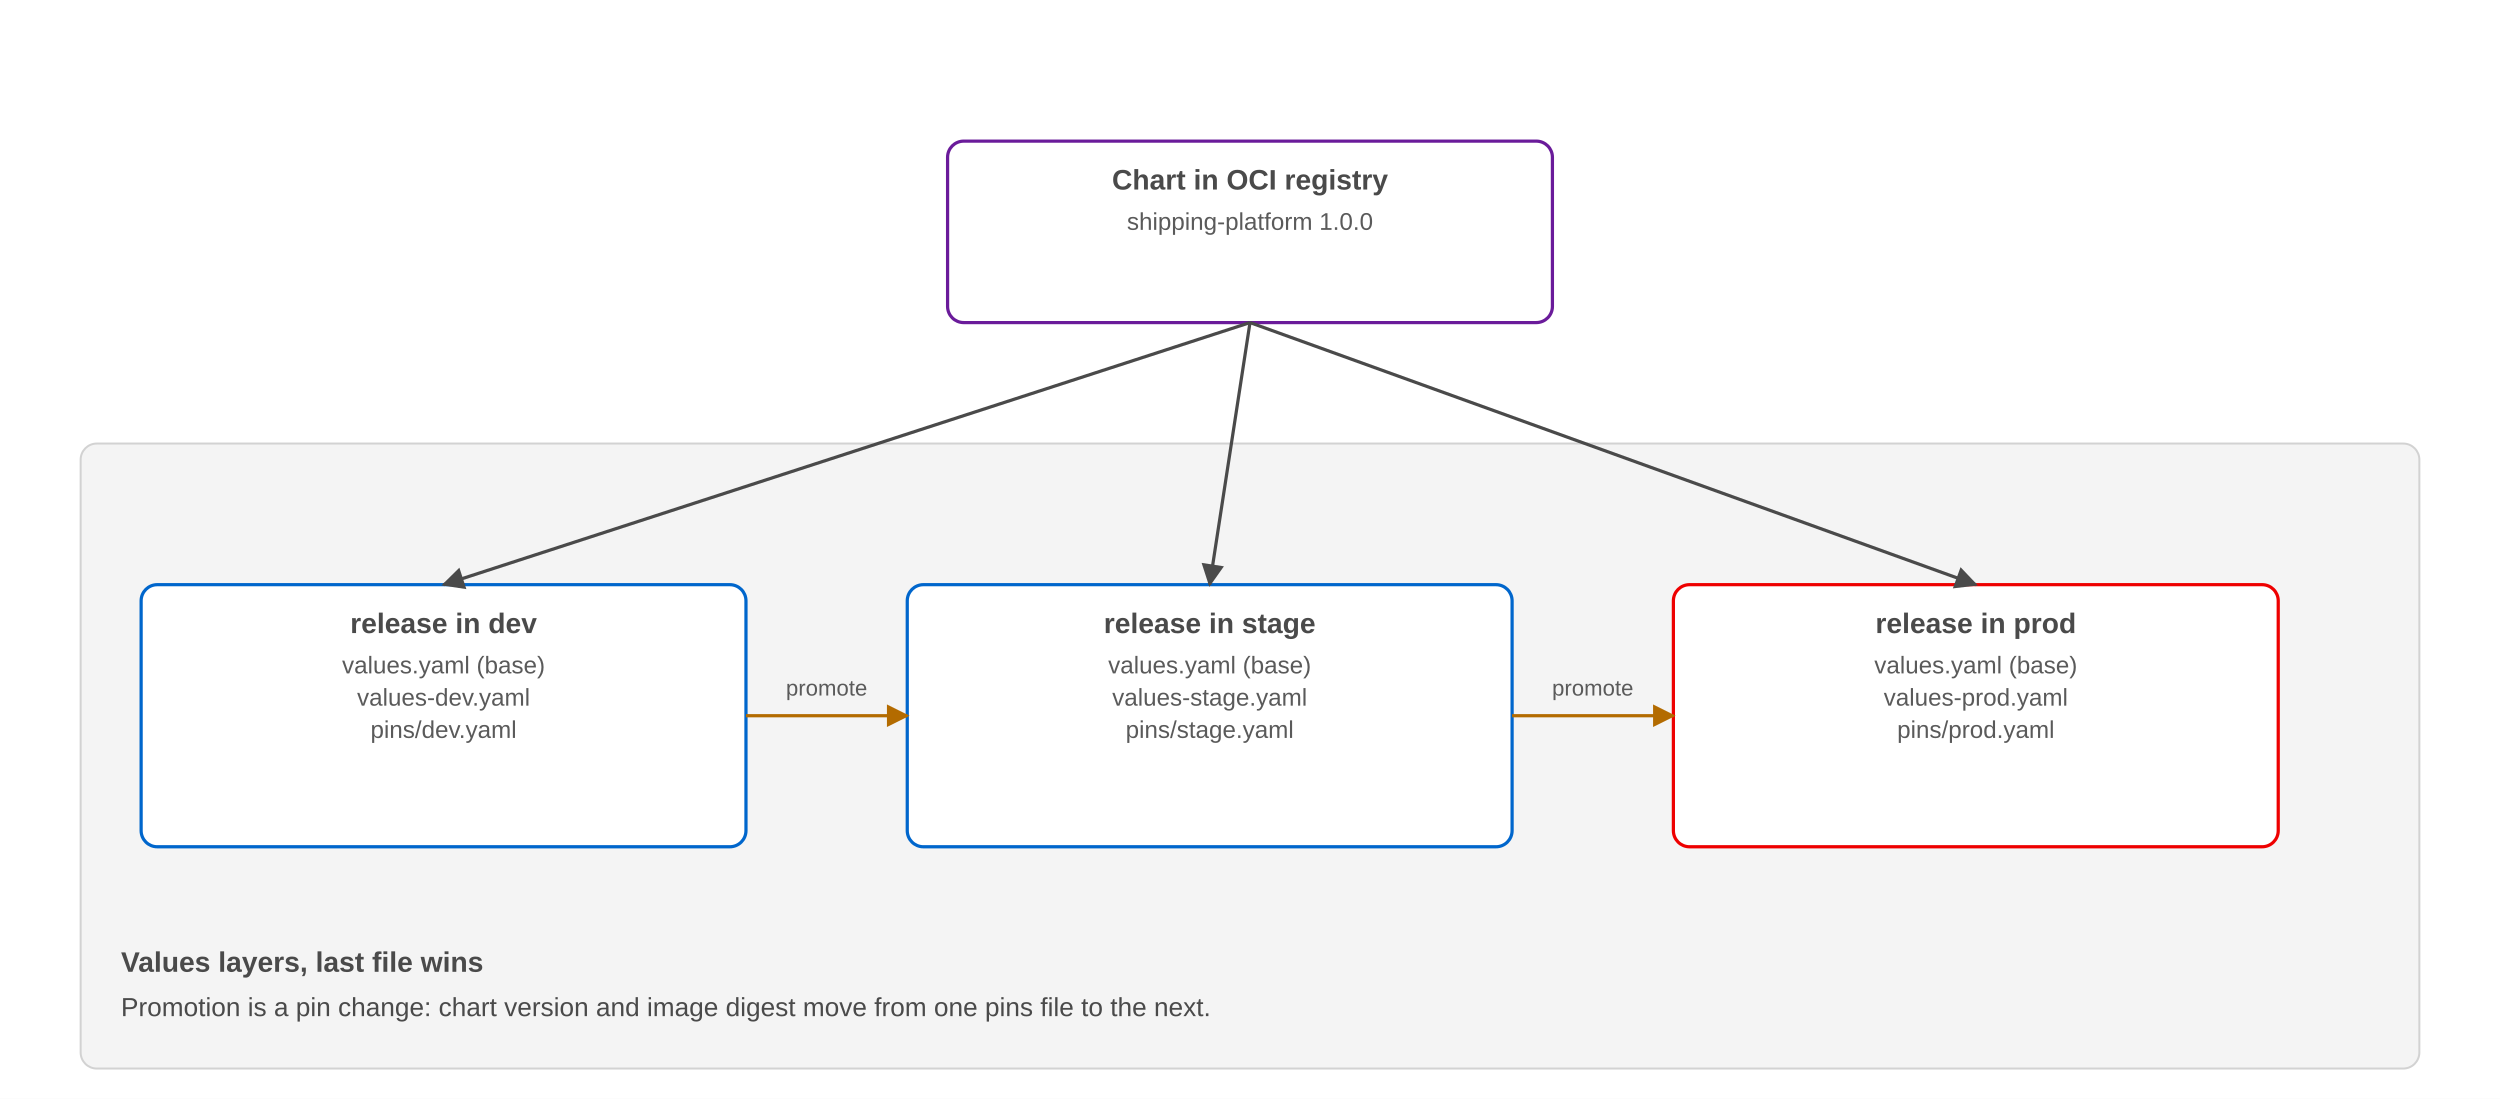
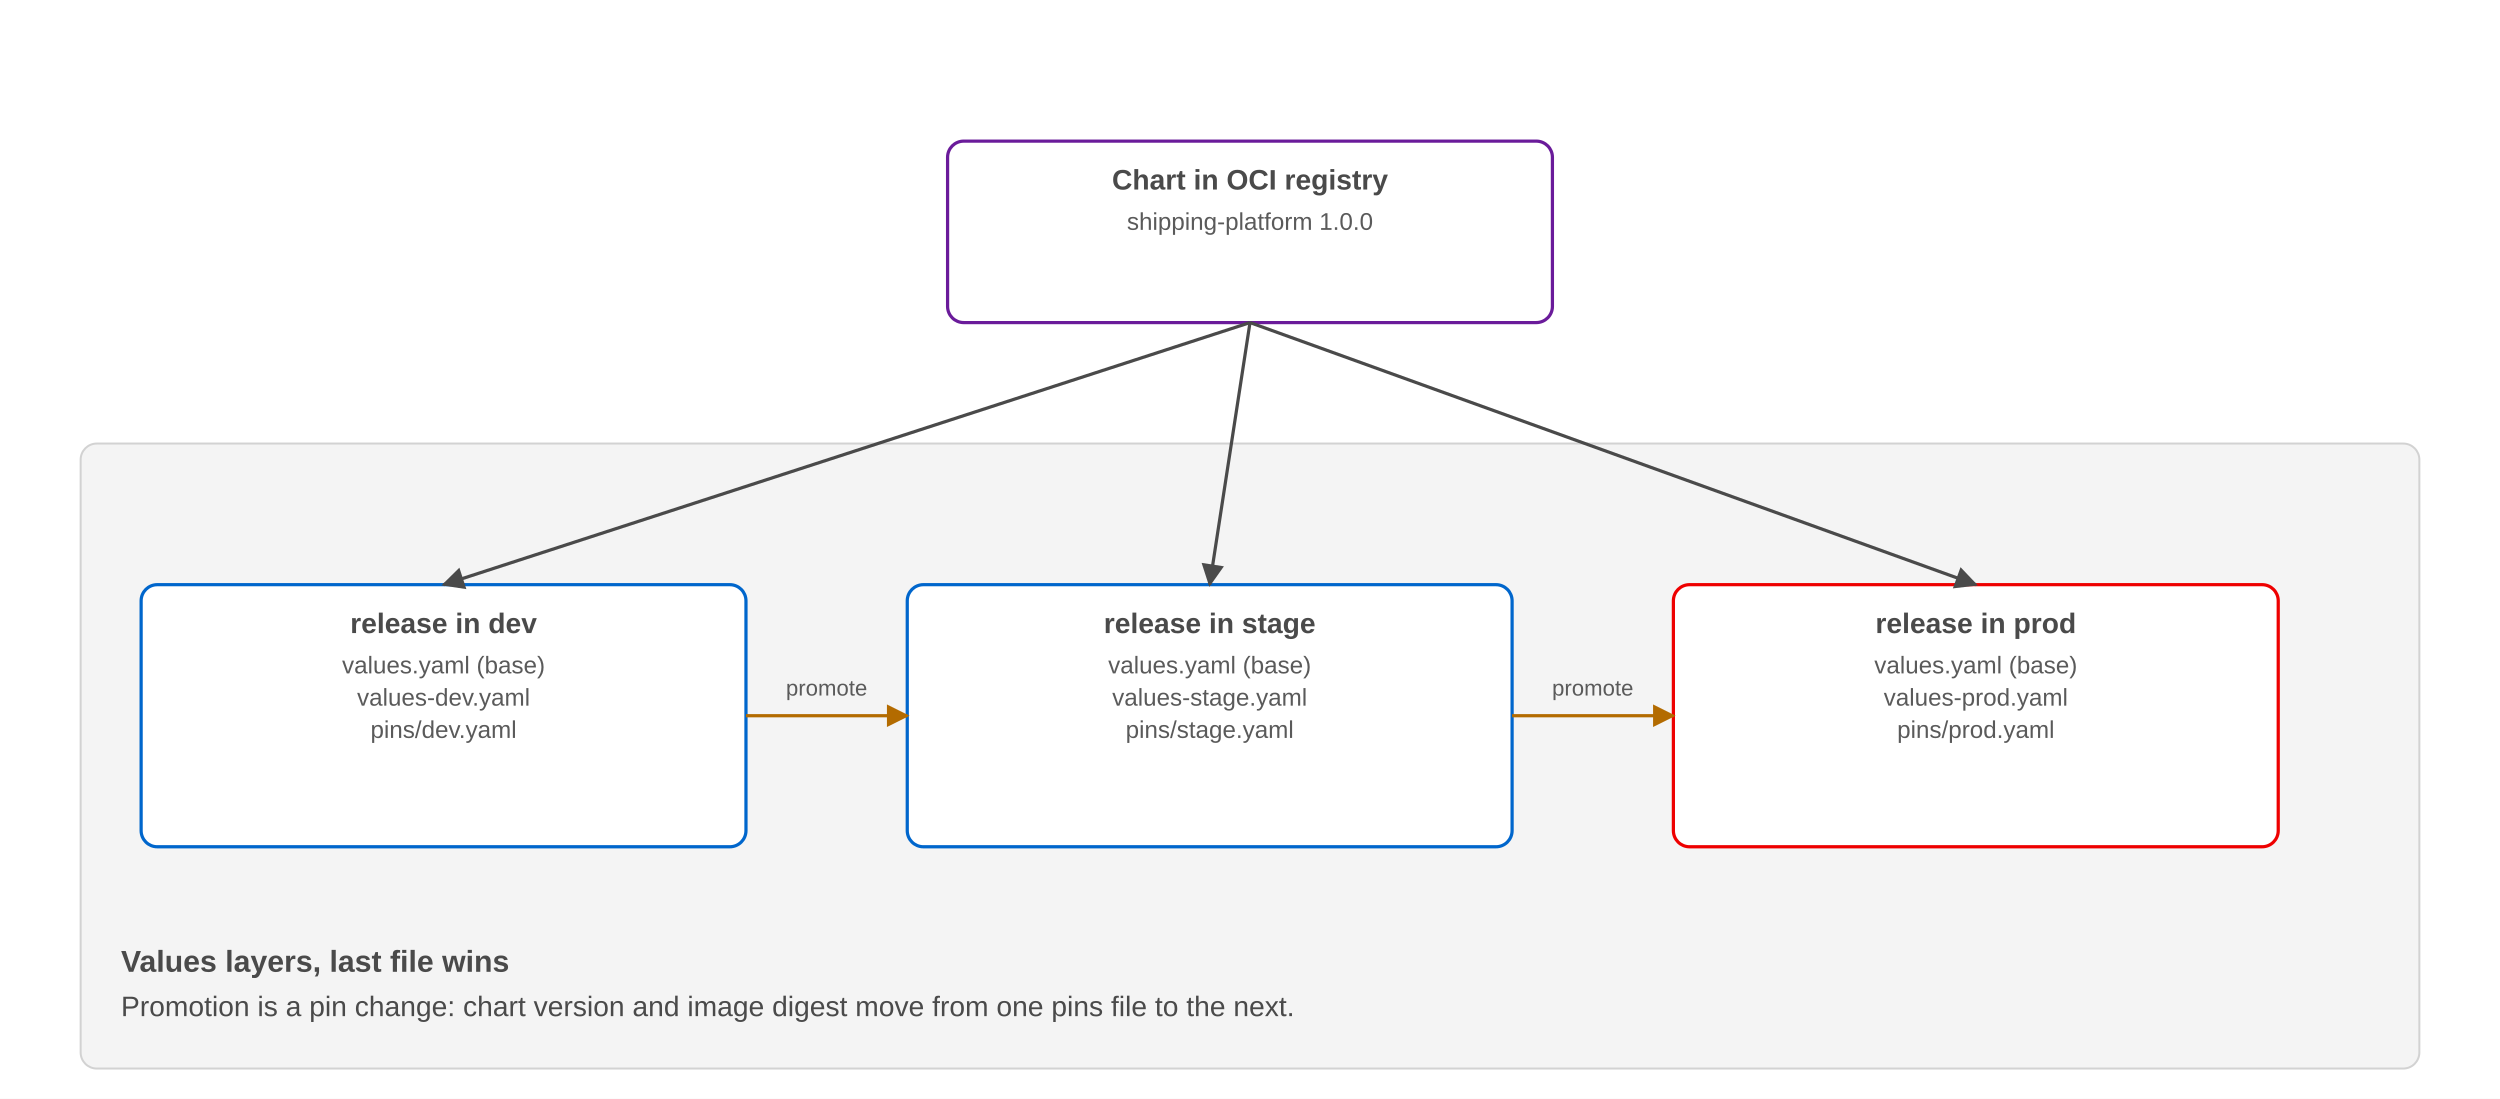
<svg xmlns="http://www.w3.org/2000/svg" viewBox="0 0 1240 545" width="1240" height="545">
  <defs>
    <marker id="_arrow_govern_0" viewBox="0 0 10 10" refX="9" refY="5" markerWidth="7" markerHeight="7" orient="auto-start-reverse">
      <path d="M 0 0 L 10 5 L 0 10 z" fill="#B36B00" />
    </marker>
    <marker id="_arrow_neutral_0" viewBox="0 0 10 10" refX="9" refY="5" markerWidth="7" markerHeight="7" orient="auto-start-reverse">
      <path d="M 0 0 L 10 5 L 0 10 z" fill="#4A4A4A" />
    </marker>
  </defs>
  <rect x="0" y="0" width="1240" height="545" fill="#FFFFFF" />
  <rect x="470" y="70" width="300" height="90" rx="8" ry="8" fill="#FFFFFF" stroke="#6A1B9A" stroke-width="1.6" />
  <text x="620.0" y="94" font-family="Overpass, Red Hat Text, Arial, sans-serif" font-size="14" font-weight="600" fill="#4A4A4A" text-anchor="middle">Chart in OCI registry</text>
  <text x="620.0" y="114" font-family="Red Hat Text, Arial, sans-serif" font-size="12" fill="#5A5A5A" text-anchor="middle">shipping-platform 1.0.0</text>
  <rect x="40" y="220" width="1160" height="310" rx="8" ry="8" fill="#F4F4F4" stroke="#D2D2D2" stroke-width="1" />
-   <text x="60" y="482" font-family="Overpass, Red Hat Text, Arial, sans-serif" font-size="14" font-weight="bold" fill="#4A4A4A" text-anchor="start">Values layers, last file wins</text>
+   <text x="60" y="482" font-family="Overpass, Red Hat Text, Arial, sans-serif" font-size="15" font-weight="bold" fill="#4A4A4A" text-anchor="start">Values layers, last file wins</text>
  <rect x="70" y="290" width="300" height="130" rx="8" ry="8" fill="#FFFFFF" stroke="#0066CC" stroke-width="1.6" />
  <text x="220.0" y="314" font-family="Overpass, Red Hat Text, Arial, sans-serif" font-size="14" font-weight="600" fill="#4A4A4A" text-anchor="middle">release in dev</text>
  <text x="220.0" y="334" font-family="Red Hat Text, Arial, sans-serif" font-size="12" fill="#5A5A5A" text-anchor="middle">values.yaml (base)</text>
  <text x="220.0" y="350" font-family="Red Hat Text, Arial, sans-serif" font-size="12" fill="#5A5A5A" text-anchor="middle">values-dev.yaml</text>
  <text x="220.0" y="366" font-family="Red Hat Text, Arial, sans-serif" font-size="12" fill="#5A5A5A" text-anchor="middle">pins/dev.yaml</text>
  <rect x="450" y="290" width="300" height="130" rx="8" ry="8" fill="#FFFFFF" stroke="#0066CC" stroke-width="1.6" />
  <text x="600.0" y="314" font-family="Overpass, Red Hat Text, Arial, sans-serif" font-size="14" font-weight="600" fill="#4A4A4A" text-anchor="middle">release in stage</text>
  <text x="600.0" y="334" font-family="Red Hat Text, Arial, sans-serif" font-size="12" fill="#5A5A5A" text-anchor="middle">values.yaml (base)</text>
  <text x="600.0" y="350" font-family="Red Hat Text, Arial, sans-serif" font-size="12" fill="#5A5A5A" text-anchor="middle">values-stage.yaml</text>
  <text x="600.0" y="366" font-family="Red Hat Text, Arial, sans-serif" font-size="12" fill="#5A5A5A" text-anchor="middle">pins/stage.yaml</text>
  <rect x="830" y="290" width="300" height="130" rx="8" ry="8" fill="#FFFFFF" stroke="#EE0000" stroke-width="1.6" />
  <text x="980.0" y="314" font-family="Overpass, Red Hat Text, Arial, sans-serif" font-size="14" font-weight="600" fill="#4A4A4A" text-anchor="middle">release in prod</text>
  <text x="980.0" y="334" font-family="Red Hat Text, Arial, sans-serif" font-size="12" fill="#5A5A5A" text-anchor="middle">values.yaml (base)</text>
  <text x="980.0" y="350" font-family="Red Hat Text, Arial, sans-serif" font-size="12" fill="#5A5A5A" text-anchor="middle">values-prod.yaml</text>
  <text x="980.0" y="366" font-family="Red Hat Text, Arial, sans-serif" font-size="12" fill="#5A5A5A" text-anchor="middle">pins/prod.yaml</text>
  <line x1="370" y1="355" x2="450" y2="355" stroke="#B36B00" stroke-width="1.6" marker-end="url(#_arrow_govern_0)" />
  <text x="410.0" y="345.0" font-family="Red Hat Text, Arial, sans-serif" font-size="11" fill="#5A5A5A" text-anchor="middle">promote</text>
  <line x1="750" y1="355" x2="830" y2="355" stroke="#B36B00" stroke-width="1.6" marker-end="url(#_arrow_govern_0)" />
  <text x="790.0" y="345.0" font-family="Red Hat Text, Arial, sans-serif" font-size="11" fill="#5A5A5A" text-anchor="middle">promote</text>
-   <text x="60" y="504" font-family="Overpass, Red Hat Text, Arial, sans-serif" font-size="13" font-weight="normal" fill="#4A4A4A" text-anchor="start">Promotion is a pin change: chart version and image digest move from one pins file to the next.</text>
+   <text x="60" y="504" font-family="Overpass, Red Hat Text, Arial, sans-serif" font-size="14" font-weight="normal" fill="#4A4A4A" text-anchor="start">Promotion is a pin change: chart version and image digest move from one pins file to the next.</text>
  <line x1="620" y1="160" x2="220" y2="290" stroke="#4A4A4A" stroke-width="1.6" marker-end="url(#_arrow_neutral_0)" />
  <line x1="620" y1="160" x2="600" y2="290" stroke="#4A4A4A" stroke-width="1.6" marker-end="url(#_arrow_neutral_0)" />
  <line x1="620" y1="160" x2="980" y2="290" stroke="#4A4A4A" stroke-width="1.6" marker-end="url(#_arrow_neutral_0)" />
</svg>
